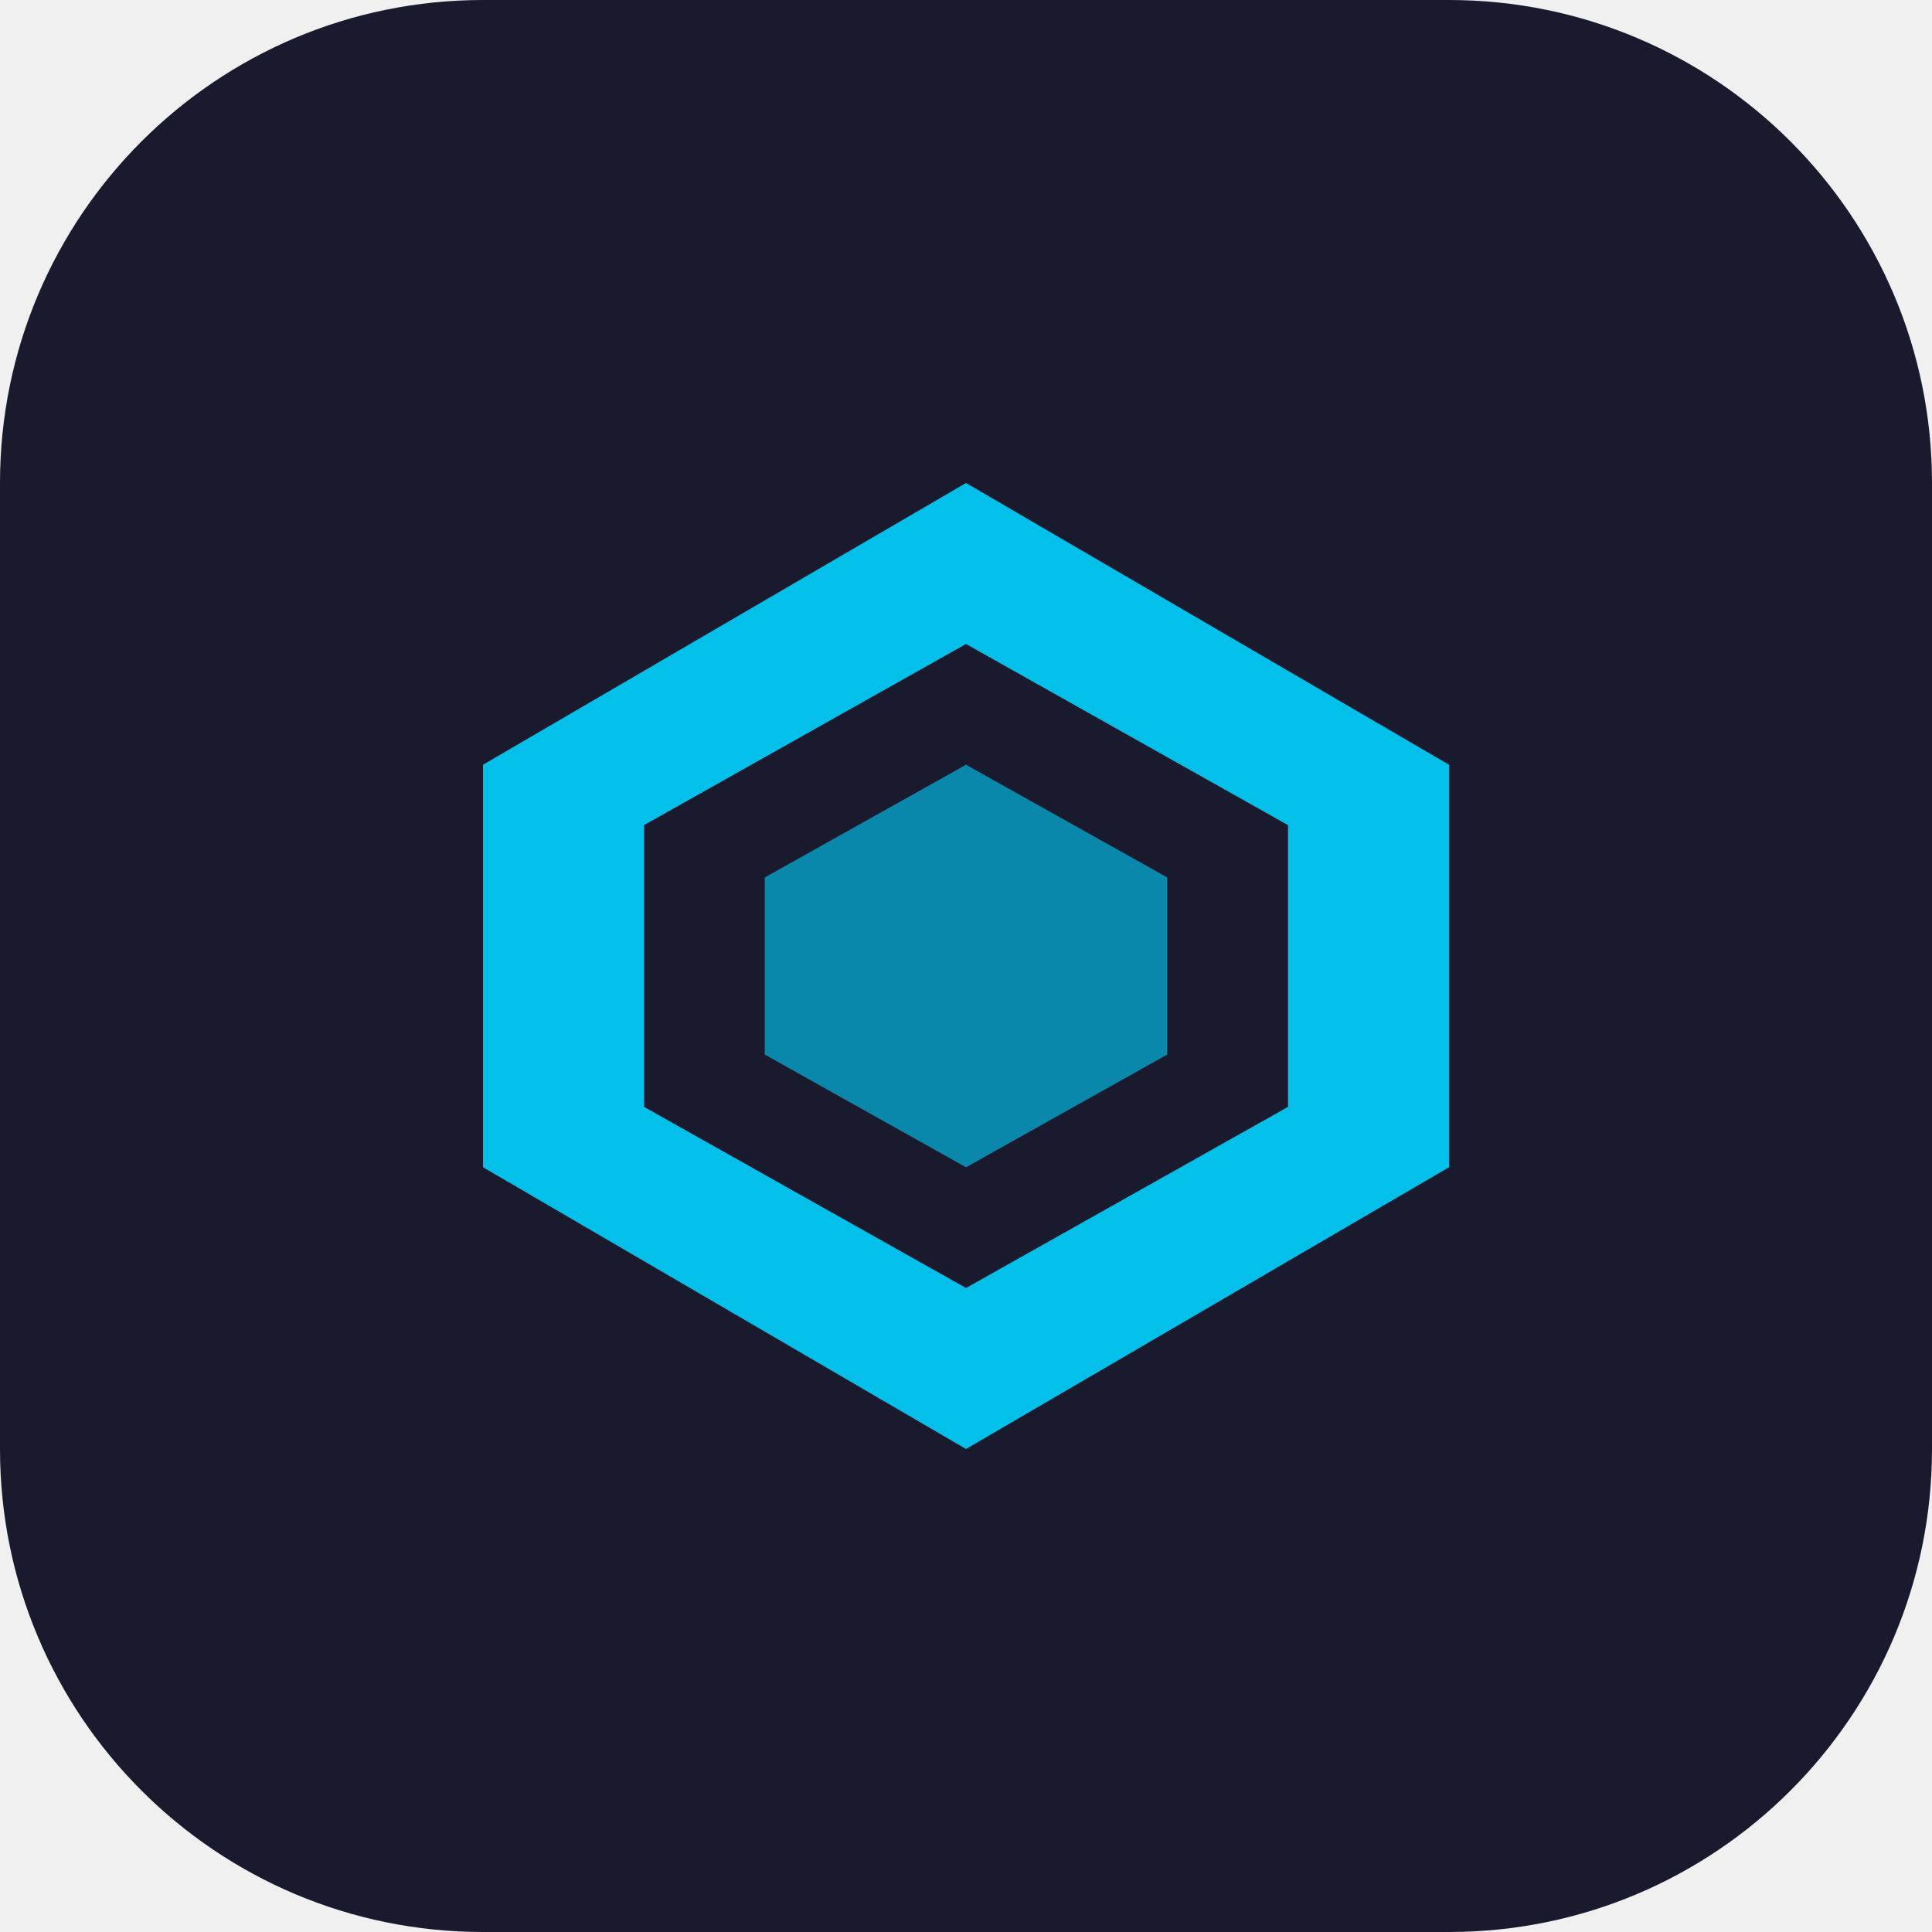
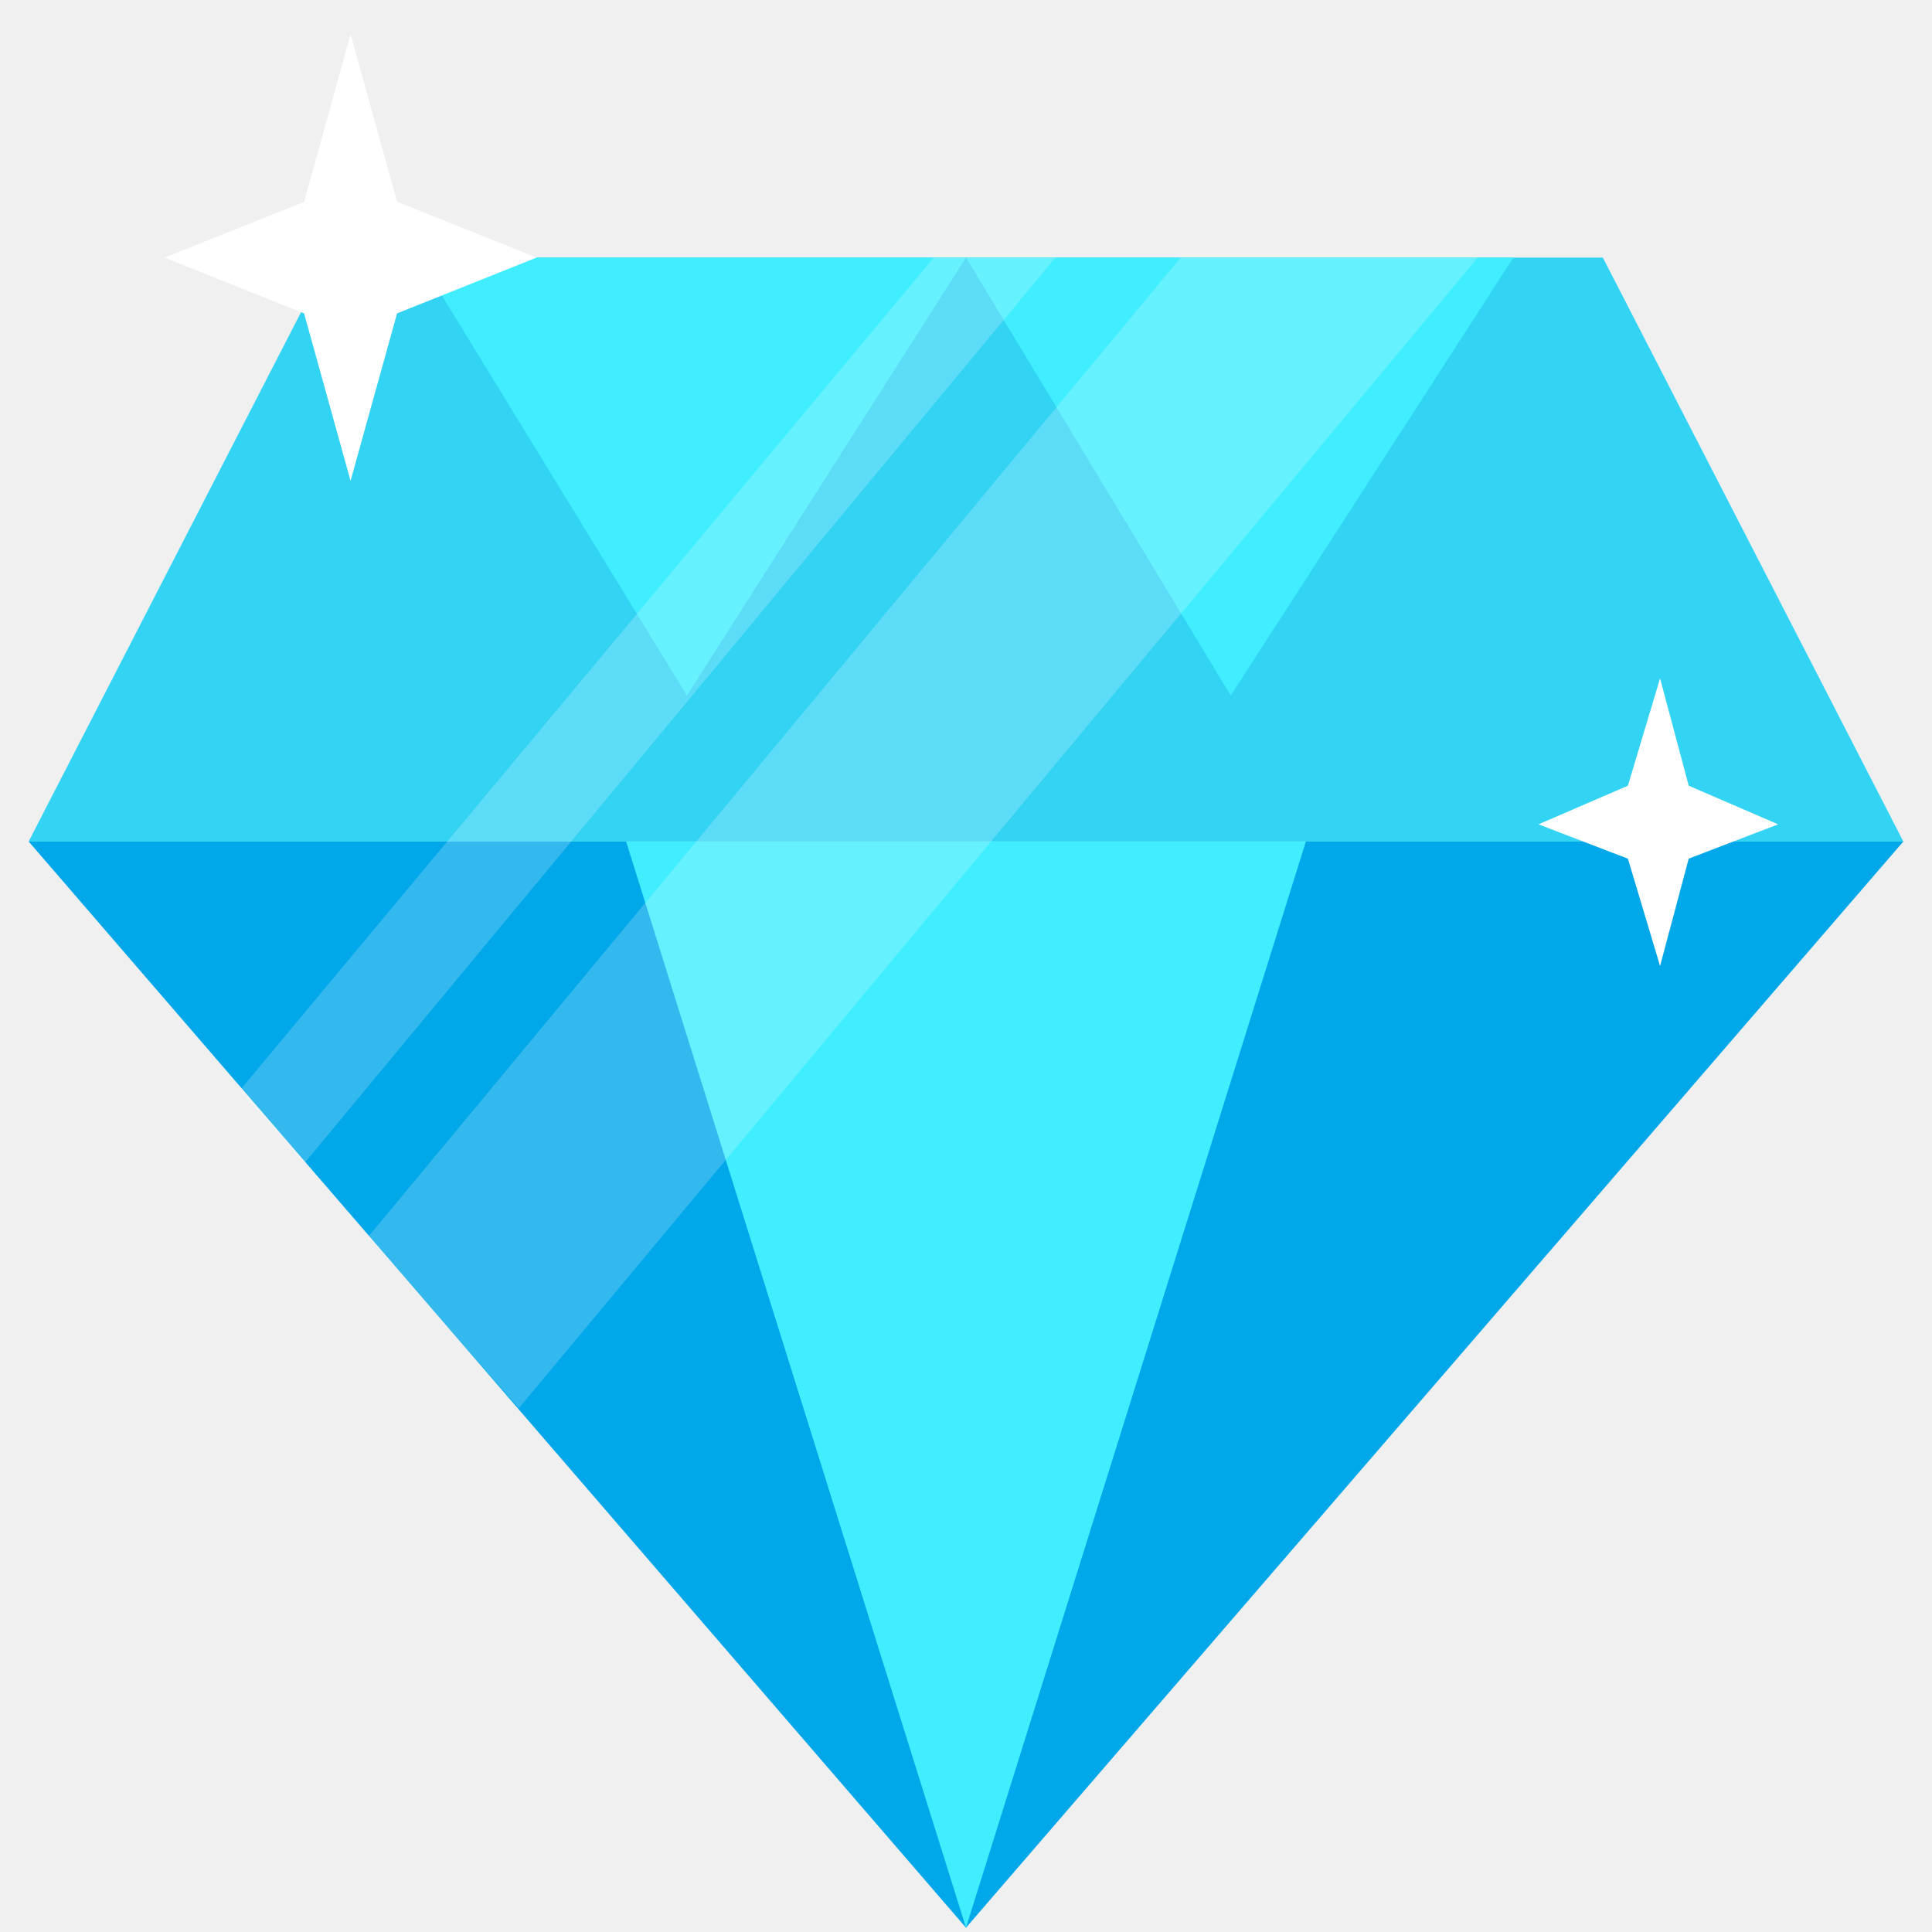
- <svg xmlns="http://www.w3.org/2000/svg" viewBox="0 0 480 480" fill="none">
-   <rect width="480" height="480" rx="120" fill="#1A1A2E" />
-   <g transform="translate(120,120)">
-     <polygon points="120,0 240,70 240,170 120,240 0,170 0,70" fill="#00D2FF" opacity="0.9" />
-     <polygon points="120,40 200,85 200,155 120,200 40,155 40,85" fill="#1A1A2E" />
-     <polygon points="120,70 170,98 170,142 120,170 70,142 70,98" fill="#00D2FF" opacity="0.6" />
+ <svg xmlns="http://www.w3.org/2000/svg" width="40" height="40">
+   <g fill="none">
+     <path fill="#00A8EA" d="M20 39.911.593 17.422h38.814z" />
+     <path fill="#33D3F4" d="M33.185 5.333H6.815L.593 17.423h38.814z" />
+     <path fill="#40EEFF" d="m20 39.911-7.037-22.489h14.074zM14.222 14.4 8.667 5.333H20zm11.259 0L20 5.333h11.333z" />
+     <path fill="#FFF" d="M6.296 6.489 3.407 5.333l2.89-1.155L7.258.71l.963 3.467 2.89 1.155-2.89 1.156-.963 3.467zm27.408 11.289-1.852-.711 1.852-.8.666-2.223.593 2.223 1.852.8-1.852.71L34.37 20z" />
+     <path d="M21.852 5.333 6.296 24.09l-1.333-1.511 14.37-17.245zm8.741 0L10.74 29.156 7.63 25.6 24.444 5.333z" opacity=".2" fill="#FFF" />
  </g>
</svg>
